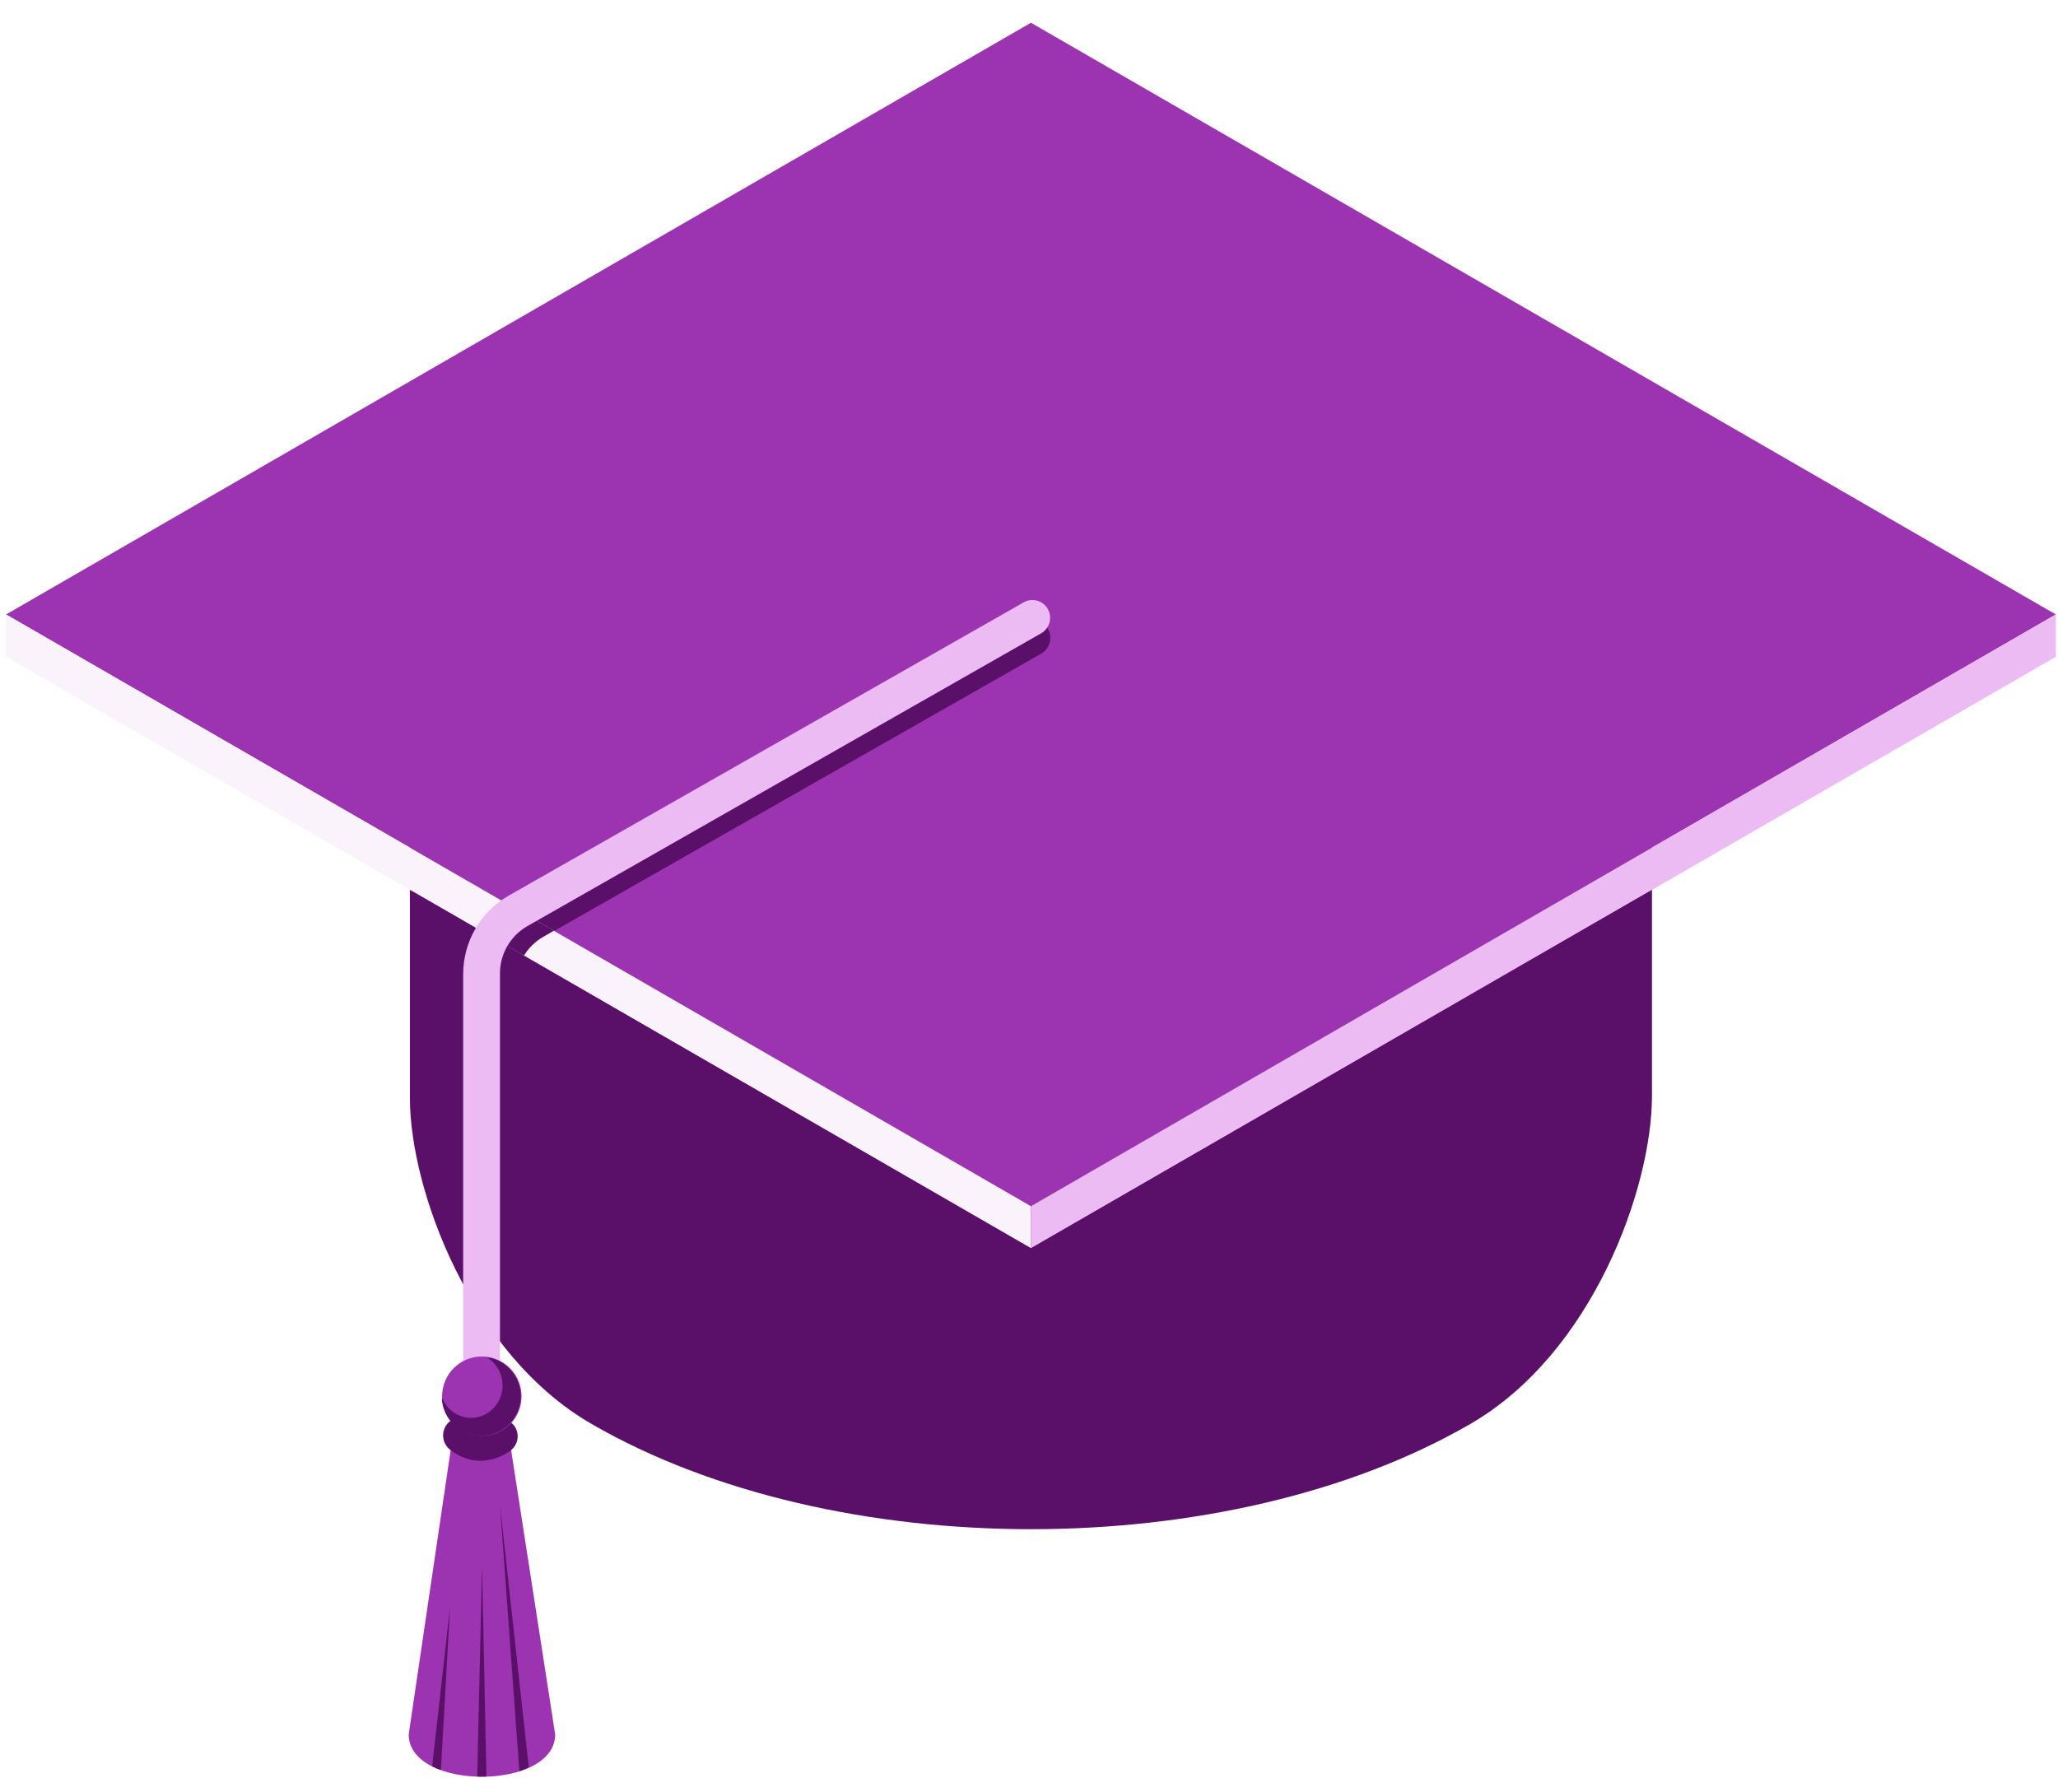
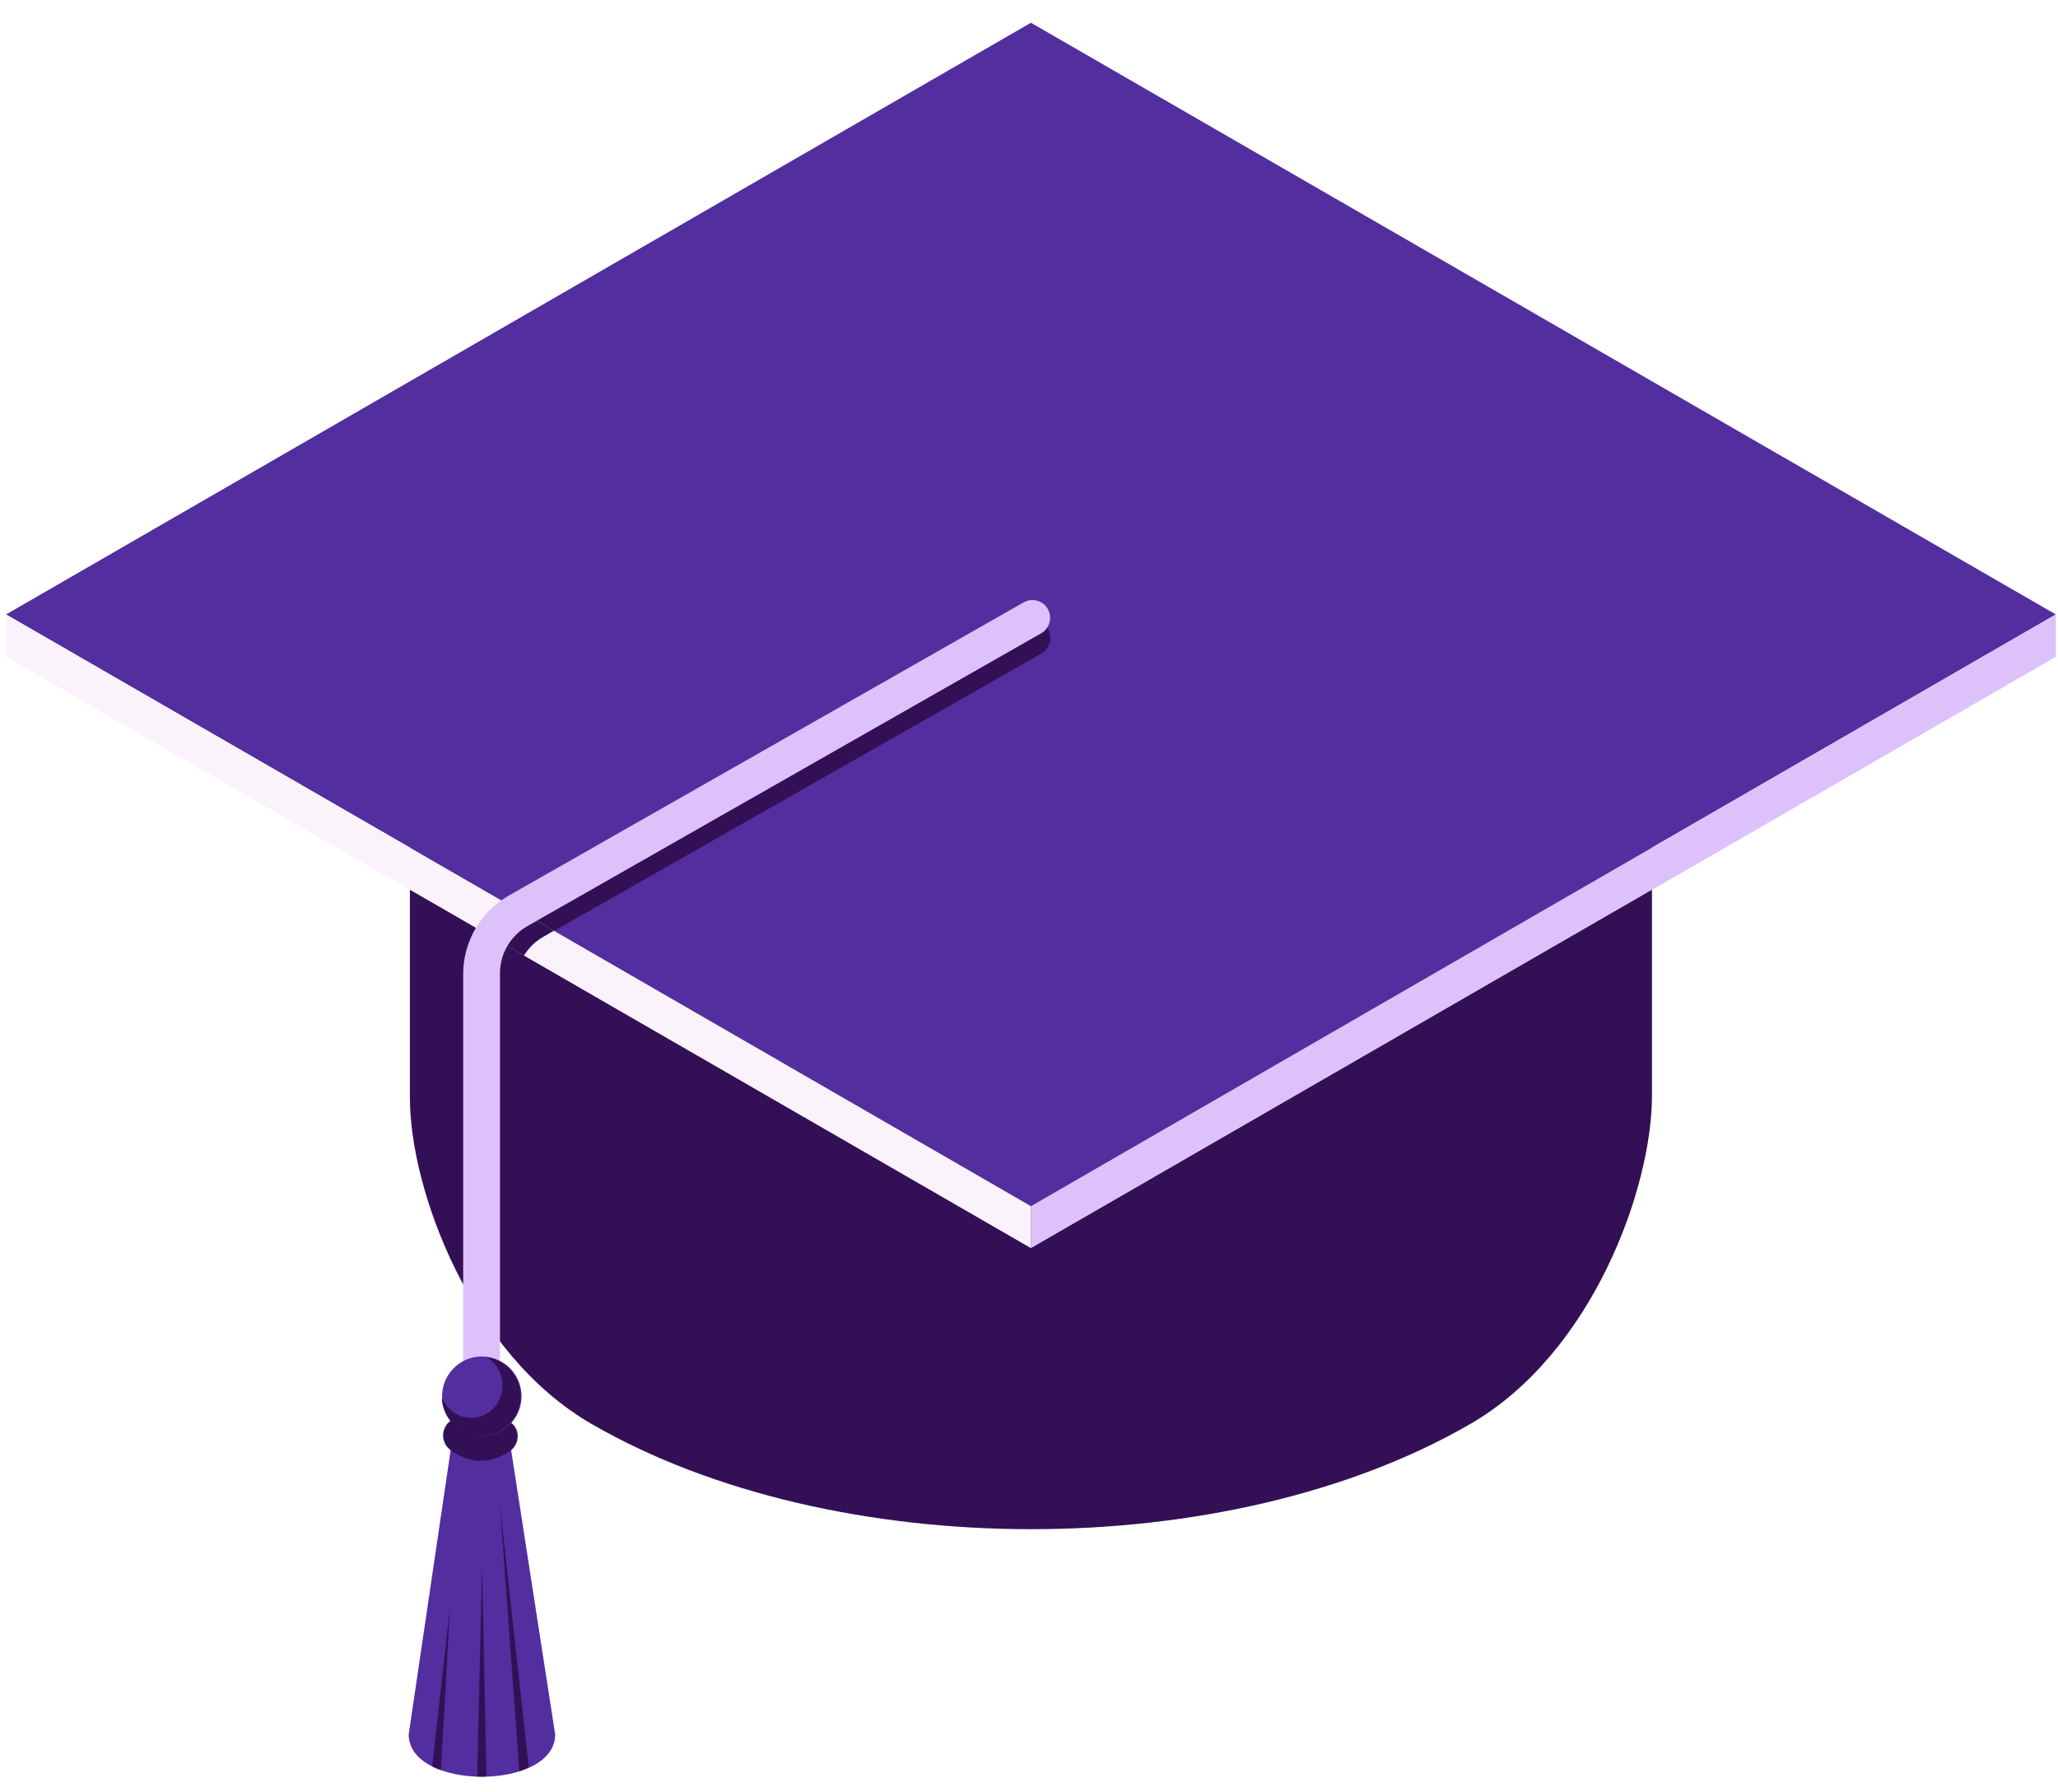
<svg xmlns="http://www.w3.org/2000/svg" width="85" height="74" viewBox="0 0 85 74" fill="none">
-   <path d="M16.93 45.33V25.52C16.87 21.68 19.37 17.83 24.44 14.91C34.44 9.12 50.7 9.12 60.72 14.91C65.79 17.83 68.29 21.68 68.23 25.52V45.26C68.23 49.08 65.77 55.91 60.72 58.82C50.72 64.61 34.46 64.61 24.44 58.82C19.44 55.94 16.94 49.16 16.93 45.37V45.33Z" fill="#5A0F68" />
-   <path d="M42.58 0.94L84.91 25.38L42.58 49.82L0.25 25.38L42.58 0.94Z" fill="#9C33B0" />
-   <path d="M21.4 37.59L42.25 25.69C42.336 25.641 42.431 25.609 42.529 25.596C42.627 25.584 42.727 25.59 42.823 25.616C42.919 25.642 43.008 25.687 43.087 25.748C43.165 25.808 43.231 25.884 43.28 25.97C43.329 26.056 43.361 26.151 43.374 26.249C43.386 26.347 43.379 26.447 43.353 26.543C43.327 26.639 43.283 26.728 43.222 26.806C43.161 26.885 43.086 26.951 43 27L22.89 38.45L21.4 37.59Z" fill="#5A0F68" />
-   <path d="M84.91 25.38V27.13L42.58 51.56V49.82L84.91 25.38Z" fill="#ECBBF4" />
+   <path d="M16.93 45.33V25.52C16.87 21.68 19.37 17.83 24.44 14.91C34.44 9.12 50.7 9.12 60.72 14.91C65.79 17.83 68.29 21.68 68.23 25.52V45.26C68.23 49.08 65.77 55.91 60.72 58.82C50.72 64.61 34.46 64.61 24.44 58.82C19.44 55.94 16.94 49.16 16.93 45.37V45.33Z" fill="#331056" />
+   <path d="M42.58 0.94L84.91 25.38L42.58 49.82L0.25 25.38L42.58 0.94Z" fill="#522E9F" />
+   <path d="M21.399 37.59L42.249 25.69C42.335 25.641 42.43 25.609 42.529 25.596C42.627 25.584 42.727 25.59 42.822 25.616C42.918 25.642 43.008 25.687 43.086 25.748C43.164 25.808 43.23 25.884 43.279 25.97C43.329 26.056 43.361 26.151 43.373 26.249C43.386 26.347 43.379 26.447 43.353 26.543C43.327 26.639 43.282 26.728 43.221 26.806C43.161 26.885 43.085 26.951 42.999 27L22.889 38.45L21.399 37.59Z" fill="#331056" />
+   <path d="M84.91 25.38V27.13L42.58 51.56V49.82L84.91 25.38Z" fill="#DDC1FB" />
  <path d="M0.25 25.38V27.13L42.58 51.56V49.82L0.25 25.38Z" fill="#FBF3FC" />
-   <path d="M20.35 38.73L21.64 39.47C21.835 39.151 22.107 38.887 22.43 38.7L22.88 38.44L21.41 37.6C20.976 37.892 20.613 38.278 20.35 38.73Z" fill="#5A0F68" />
-   <path d="M68.28 36.73L42.58 54.18L16.95 36.77L42.58 51.56L68.28 36.73Z" fill="#5A0F68" />
-   <path d="M18.7 59.31C19.059 59.495 19.456 59.592 19.86 59.592C20.264 59.592 20.661 59.495 21.02 59.31L22.93 71.64C22.93 73.97 16.88 73.97 16.88 71.64L18.7 59.31Z" fill="#9C33B0" />
-   <path d="M18.59 66.35L18.21 73.11C18.085 73.072 17.965 73.022 17.85 72.96L18.59 66.35Z" fill="#5A0F68" />
-   <path d="M21.45 73.16L20.65 62.16L21.84 73C21.713 73.061 21.583 73.114 21.45 73.16Z" fill="#5A0F68" />
-   <path d="M20.09 73.38H19.71L19.91 64.65L20.09 73.38Z" fill="#5A0F68" />
-   <path d="M19.85 60.34C20.293 60.329 20.723 60.182 21.08 59.92C21.232 59.808 21.335 59.642 21.369 59.456C21.402 59.27 21.363 59.078 21.26 58.92C21.151 58.764 20.985 58.657 20.799 58.622C20.612 58.586 20.419 58.625 20.26 58.73C20.165 58.822 20.038 58.874 19.905 58.874C19.773 58.874 19.645 58.822 19.55 58.73C19.472 58.661 19.381 58.608 19.282 58.576C19.183 58.544 19.078 58.533 18.974 58.544C18.871 58.555 18.771 58.587 18.68 58.638C18.59 58.69 18.511 58.76 18.449 58.843C18.387 58.927 18.343 59.023 18.32 59.124C18.297 59.226 18.295 59.331 18.315 59.433C18.335 59.535 18.376 59.632 18.435 59.718C18.495 59.803 18.571 59.876 18.66 59.93C19.004 60.187 19.42 60.331 19.85 60.34Z" fill="#5A0F68" />
-   <path d="M19.9 58.42C19.998 58.421 20.095 58.403 20.186 58.367C20.277 58.33 20.36 58.276 20.43 58.207C20.499 58.138 20.555 58.056 20.593 57.966C20.63 57.875 20.65 57.778 20.65 57.68V40.2C20.651 39.807 20.755 39.421 20.951 39.081C21.148 38.74 21.43 38.457 21.77 38.26L43 26.16C43.169 26.064 43.292 25.904 43.345 25.717C43.397 25.53 43.374 25.33 43.28 25.16C43.233 25.076 43.17 25.001 43.094 24.941C43.018 24.881 42.931 24.837 42.838 24.811C42.745 24.785 42.648 24.778 42.552 24.79C42.456 24.802 42.364 24.832 42.28 24.88L21 37C20.433 37.328 19.961 37.798 19.633 38.365C19.305 38.932 19.131 39.575 19.13 40.23V57.71C19.134 57.807 19.157 57.903 19.198 57.991C19.238 58.079 19.296 58.159 19.368 58.225C19.439 58.291 19.523 58.342 19.614 58.375C19.706 58.409 19.803 58.424 19.9 58.42Z" fill="#ECBBF4" />
-   <path d="M21.54 57.68C21.542 57.355 21.448 57.037 21.269 56.766C21.09 56.495 20.834 56.283 20.535 56.158C20.235 56.032 19.905 55.998 19.587 56.06C19.268 56.123 18.974 56.278 18.744 56.507C18.514 56.736 18.357 57.028 18.293 57.346C18.228 57.665 18.26 57.995 18.384 58.295C18.508 58.596 18.718 58.852 18.988 59.033C19.258 59.214 19.575 59.31 19.9 59.31C20.115 59.311 20.328 59.27 20.527 59.189C20.726 59.108 20.907 58.988 21.059 58.836C21.212 58.685 21.333 58.505 21.415 58.306C21.498 58.108 21.54 57.895 21.54 57.68Z" fill="#9C33B0" />
-   <path d="M18.28 57.77C18.348 57.939 18.452 58.092 18.585 58.217C18.717 58.343 18.875 58.438 19.048 58.497C19.221 58.556 19.404 58.576 19.586 58.558C19.767 58.54 19.943 58.482 20.1 58.39C20.301 58.269 20.467 58.098 20.582 57.894C20.698 57.69 20.758 57.459 20.758 57.225C20.758 56.991 20.698 56.76 20.582 56.556C20.467 56.352 20.301 56.181 20.1 56.06C20.406 56.102 20.694 56.23 20.929 56.43C21.165 56.629 21.34 56.892 21.432 57.186C21.525 57.481 21.532 57.795 21.452 58.094C21.373 58.392 21.21 58.662 20.984 58.872C20.757 59.081 20.475 59.222 20.171 59.278C19.868 59.334 19.554 59.302 19.268 59.187C18.982 59.071 18.734 58.877 18.553 58.626C18.373 58.375 18.268 58.078 18.25 57.77H18.28Z" fill="#5A0F68" />
+   <path d="M20.351 38.73L21.641 39.47C21.836 39.151 22.107 38.887 22.431 38.7L22.881 38.44L21.411 37.6C20.976 37.892 20.614 38.278 20.351 38.73Z" fill="#331056" />
+   <path d="M68.28 36.73L42.58 54.18L16.95 36.77L42.58 51.56L68.28 36.73Z" fill="#331056" />
+   <path d="M18.7 59.31C19.059 59.495 19.456 59.592 19.86 59.592C20.264 59.592 20.661 59.495 21.02 59.31L22.93 71.64C22.93 73.97 16.88 73.97 16.88 71.64L18.7 59.31Z" fill="#522E9F" />
+   <path d="M18.591 66.35L18.211 73.11C18.086 73.072 17.965 73.022 17.851 72.96L18.591 66.35Z" fill="#331056" />
+   <path d="M21.449 73.16L20.649 62.16L21.839 73C21.713 73.061 21.582 73.114 21.449 73.16Z" fill="#331056" />
+   <path d="M20.09 73.38H19.71L19.91 64.65L20.09 73.38Z" fill="#331056" />
+   <path d="M19.851 60.34C20.294 60.329 20.723 60.182 21.081 59.92C21.233 59.808 21.336 59.642 21.369 59.456C21.403 59.27 21.364 59.078 21.261 58.92C21.151 58.764 20.986 58.657 20.799 58.622C20.612 58.586 20.419 58.625 20.261 58.73C20.165 58.822 20.038 58.874 19.905 58.874C19.773 58.874 19.646 58.822 19.55 58.73C19.473 58.661 19.381 58.608 19.282 58.576C19.183 58.544 19.078 58.533 18.975 58.544C18.871 58.555 18.771 58.587 18.681 58.638C18.59 58.69 18.511 58.76 18.449 58.843C18.387 58.927 18.343 59.023 18.32 59.124C18.297 59.226 18.296 59.331 18.316 59.433C18.335 59.535 18.376 59.632 18.436 59.718C18.495 59.803 18.572 59.876 18.66 59.93C19.005 60.187 19.421 60.331 19.851 60.34Z" fill="#331056" />
+   <path d="M19.9 58.42C19.998 58.421 20.095 58.403 20.186 58.367C20.277 58.33 20.36 58.276 20.43 58.207C20.499 58.138 20.555 58.056 20.593 57.966C20.63 57.875 20.65 57.778 20.65 57.68V40.2C20.651 39.807 20.755 39.421 20.951 39.081C21.148 38.74 21.43 38.457 21.77 38.26L43 26.16C43.169 26.064 43.292 25.904 43.345 25.717C43.397 25.53 43.374 25.33 43.28 25.16C43.233 25.076 43.17 25.001 43.094 24.941C43.018 24.881 42.931 24.837 42.838 24.811C42.745 24.785 42.648 24.778 42.552 24.79C42.456 24.802 42.364 24.832 42.28 24.88L21 37C20.433 37.328 19.961 37.798 19.633 38.365C19.305 38.932 19.131 39.575 19.13 40.23V57.71C19.134 57.807 19.157 57.903 19.198 57.991C19.238 58.079 19.296 58.159 19.368 58.225C19.439 58.291 19.523 58.342 19.614 58.375C19.706 58.409 19.803 58.424 19.9 58.42Z" fill="#DDC1FB" />
+   <path d="M21.54 57.68C21.542 57.355 21.447 57.037 21.268 56.766C21.089 56.495 20.834 56.283 20.534 56.158C20.235 56.032 19.905 55.998 19.586 56.06C19.267 56.123 18.974 56.278 18.744 56.507C18.513 56.736 18.356 57.028 18.292 57.346C18.228 57.665 18.26 57.995 18.384 58.295C18.508 58.596 18.718 58.852 18.988 59.033C19.258 59.214 19.575 59.31 19.9 59.31C20.115 59.311 20.328 59.27 20.527 59.189C20.726 59.108 20.906 58.988 21.059 58.836C21.211 58.685 21.332 58.505 21.415 58.306C21.497 58.108 21.54 57.895 21.54 57.68Z" fill="#522E9F" />
+   <path d="M18.28 57.77C18.348 57.939 18.452 58.092 18.585 58.217C18.717 58.343 18.875 58.438 19.048 58.497C19.221 58.556 19.404 58.576 19.586 58.558C19.767 58.54 19.943 58.482 20.1 58.39C20.301 58.269 20.467 58.098 20.582 57.894C20.698 57.69 20.758 57.459 20.758 57.225C20.758 56.991 20.698 56.76 20.582 56.556C20.467 56.352 20.301 56.181 20.1 56.06C20.406 56.102 20.694 56.23 20.929 56.43C21.165 56.629 21.34 56.892 21.432 57.186C21.525 57.481 21.532 57.795 21.452 58.094C21.373 58.392 21.21 58.662 20.984 58.872C20.757 59.081 20.475 59.222 20.171 59.278C19.868 59.334 19.554 59.302 19.268 59.187C18.982 59.071 18.734 58.877 18.553 58.626C18.373 58.375 18.268 58.078 18.25 57.77H18.28Z" fill="#331056" />
</svg>
